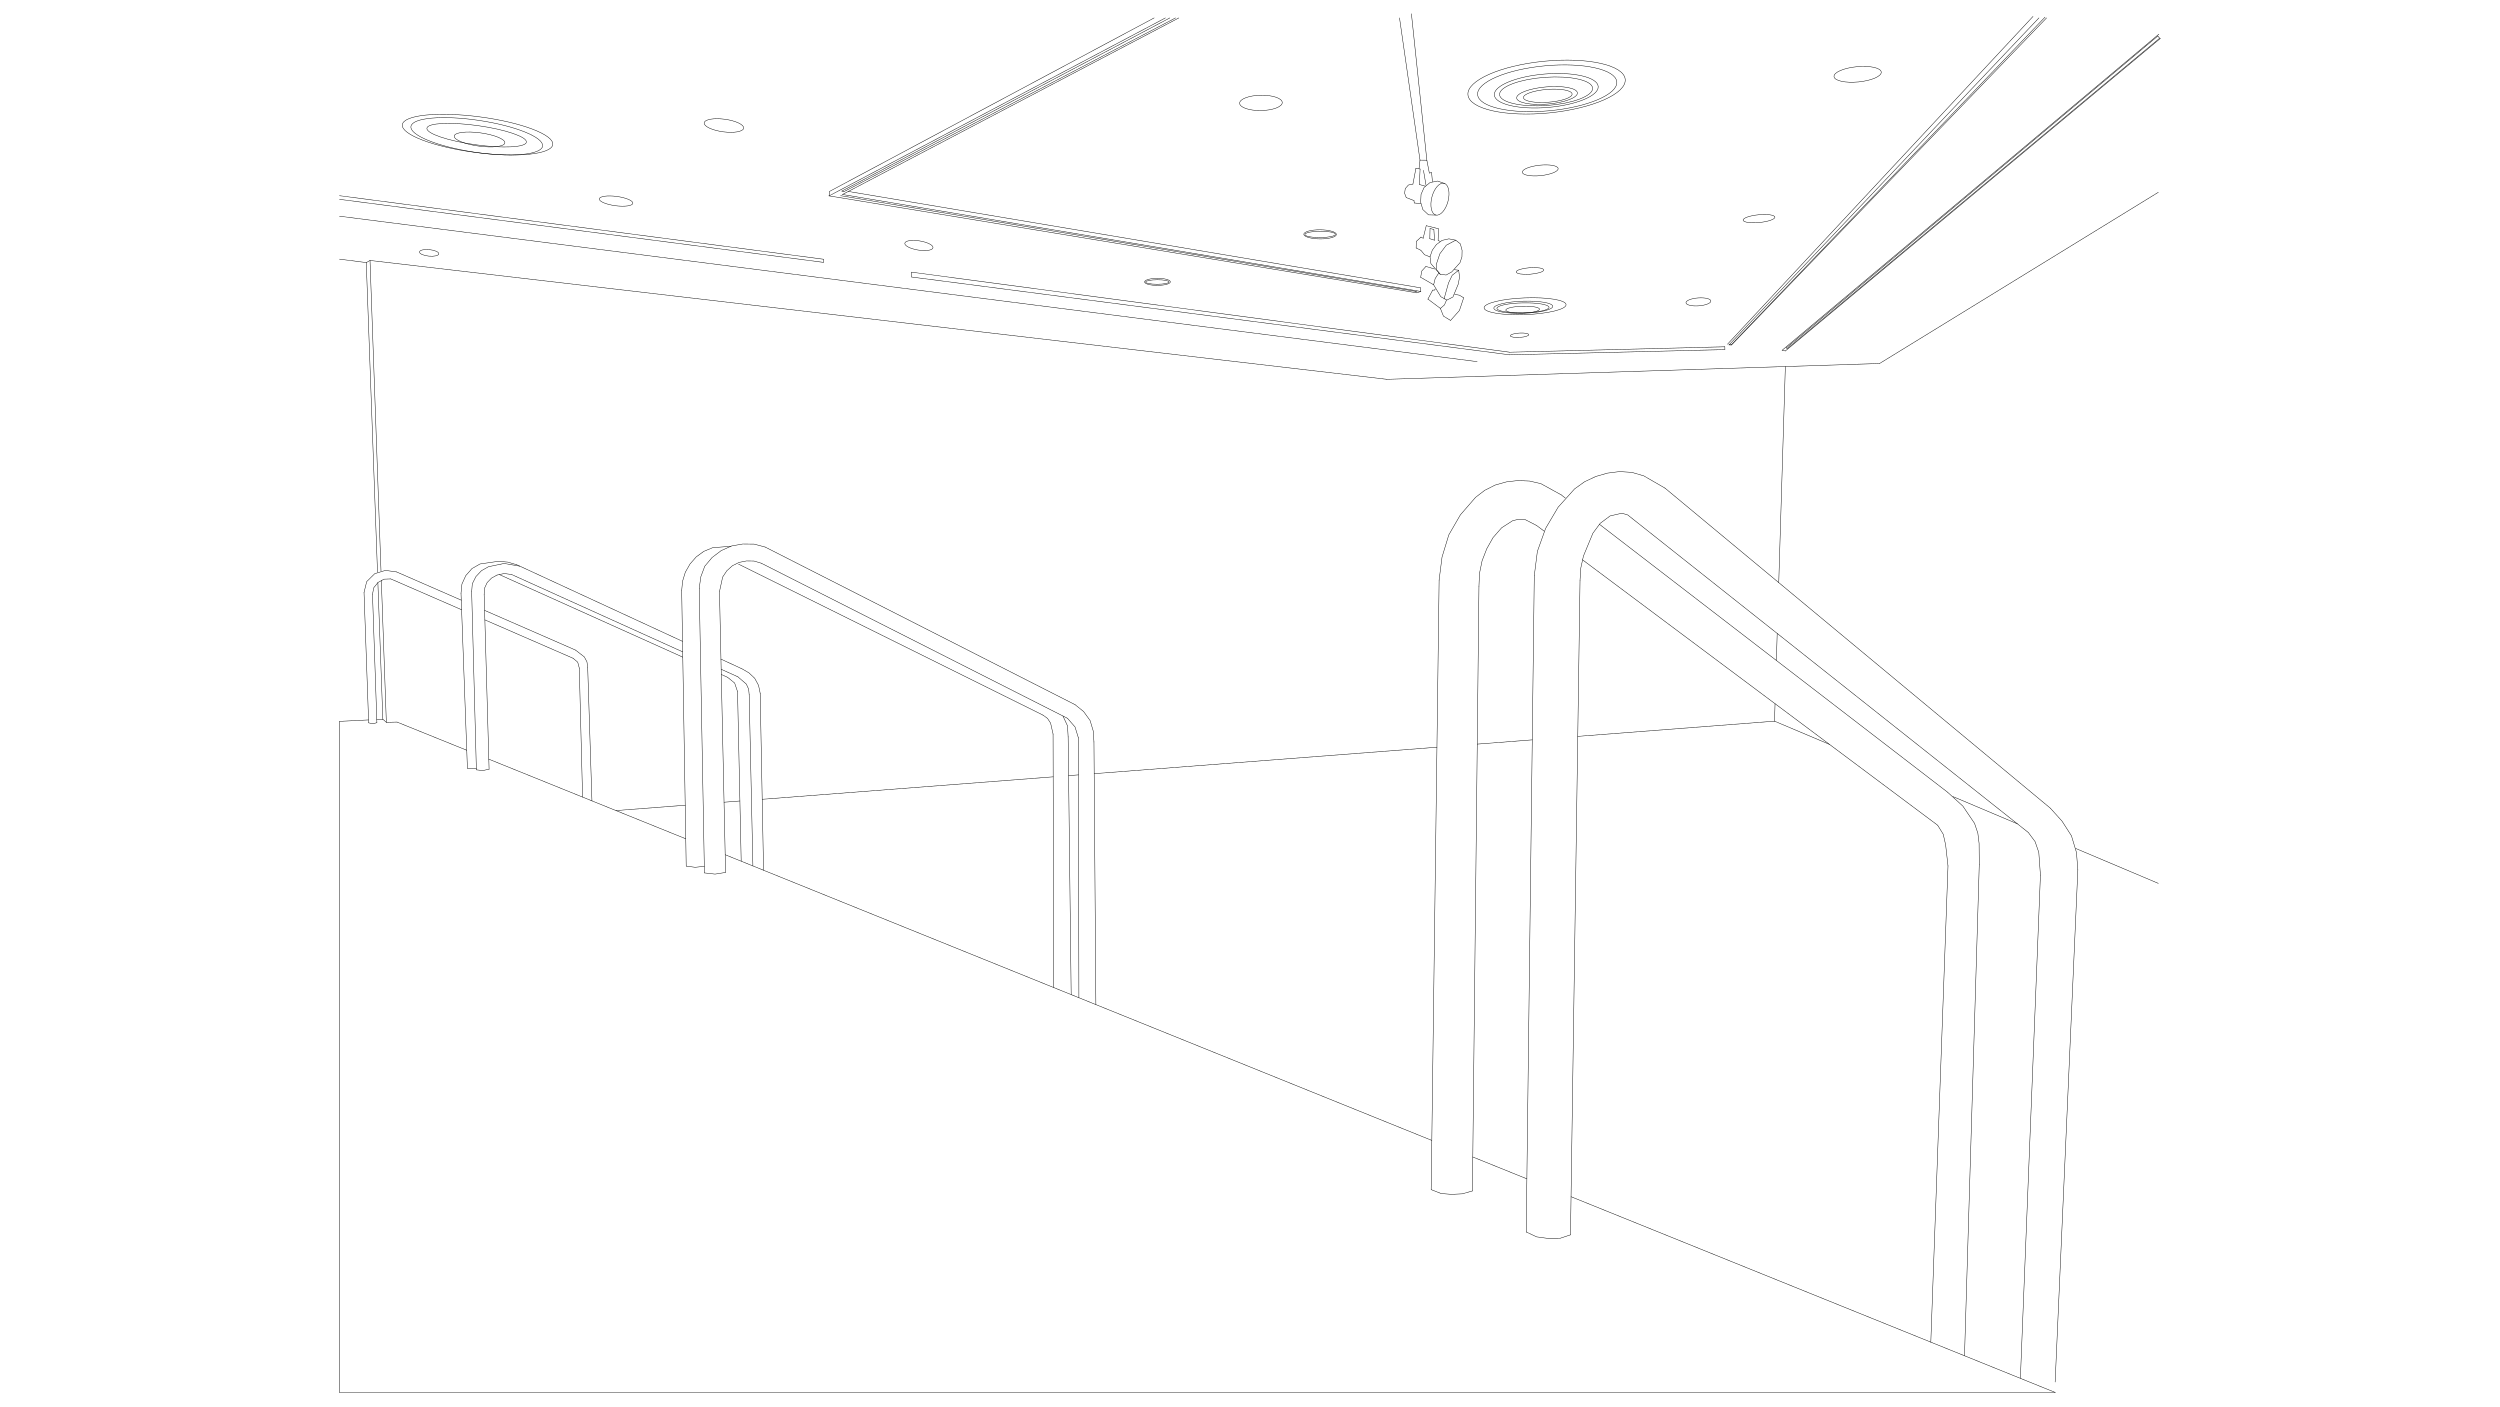
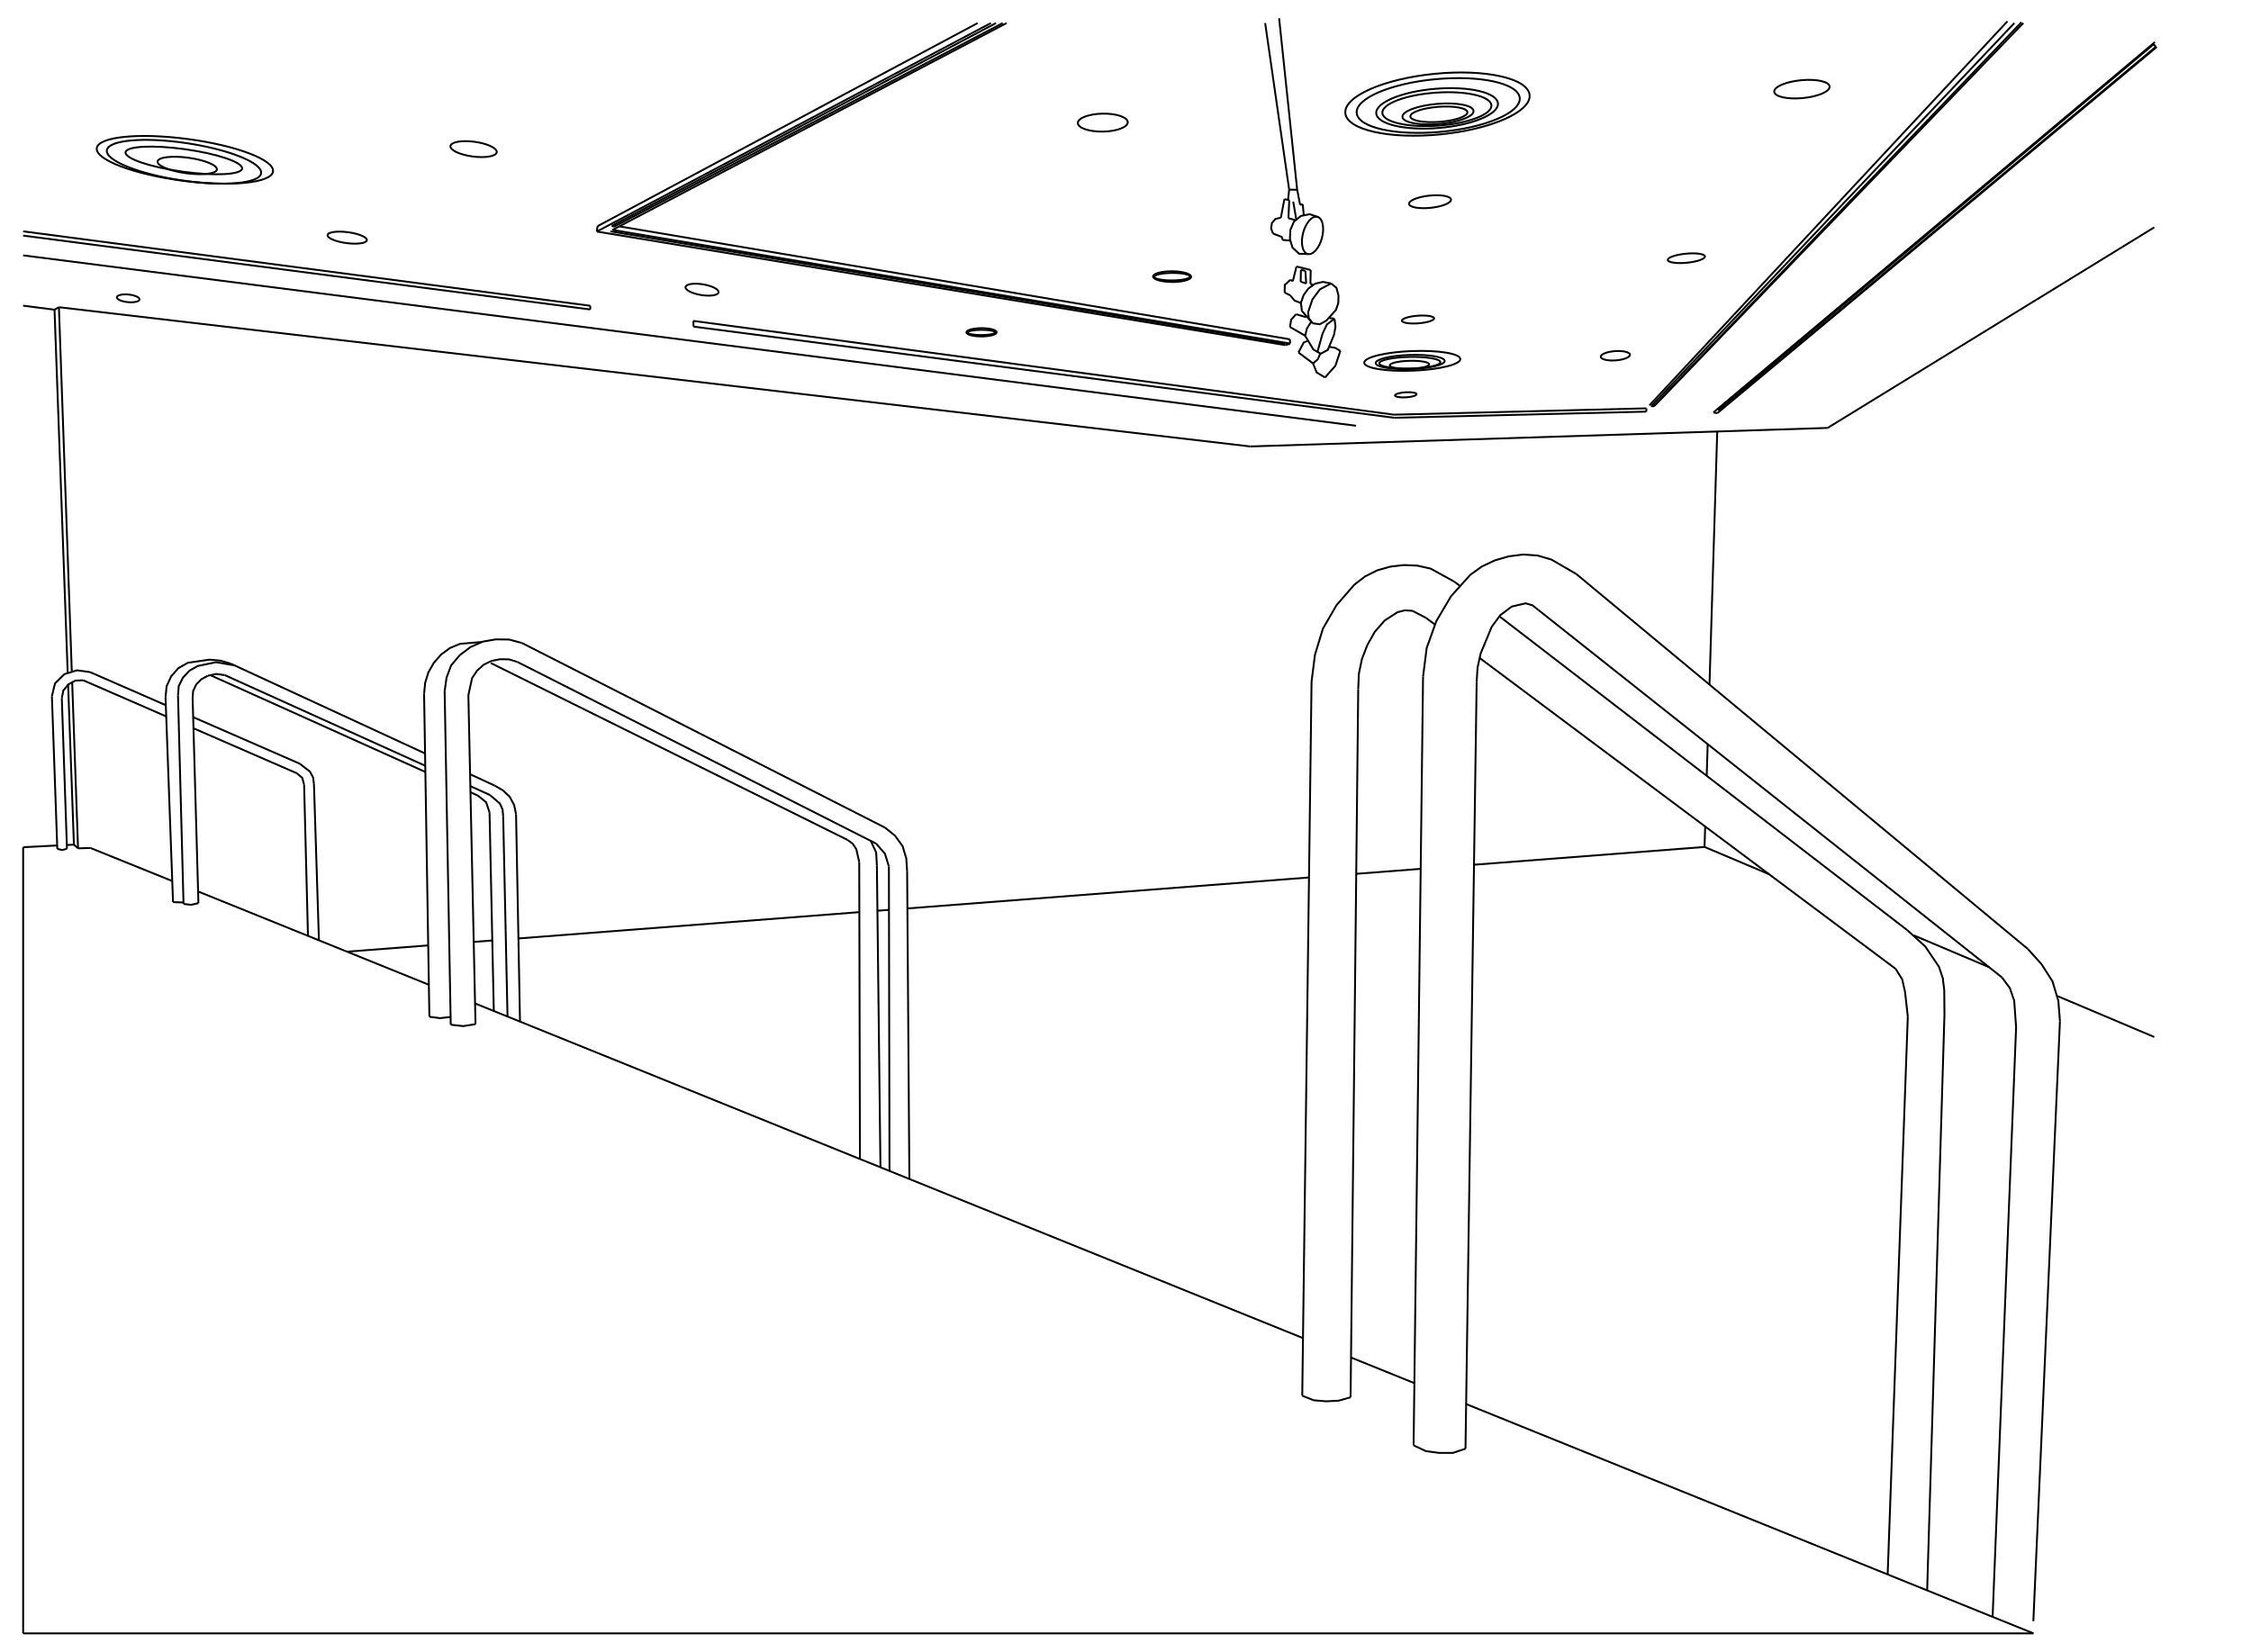
- <svg xmlns="http://www.w3.org/2000/svg" viewBox="0 0 1408 792" version="1.1" stroke-linecap="round" stroke-linejoin="round" fill-rule="evenodd" xml:space="preserve">
+ <svg xmlns="http://www.w3.org/2000/svg" width="1082" height="794">
  <defs>
    <clipPath id="clipId0">
-       <path d="M0,792 1408,792 1408,0 0,0 z" />
+       <path id="svg_1" d="m0,792l1408,0l0,-792l-1408,0l0,792z" />
    </clipPath>
  </defs>
-   <g clip-path="url(#clipId0)" fill="none" stroke="rgb(0,0,0)" stroke-width="0.1" />
-   <g clip-path="url(#clipId0)" fill="none" stroke="rgb(0,0,0)" stroke-width="0.25">
-     <polyline points="223.576,406.664 262.875,422.552 " />
-     <polyline points="275.29,427.571 386.22,472.418 " />
-     <polyline points="408.425,481.395 806.397,642.287 " />
-     <polyline points="829.479,651.619 859.93,663.93 " />
-     <polyline points="884.815,673.99 1157.51,784.235 " />
-     <polyline points="223.576,406.664 217.591,406.827 " />
-     <polyline points="217.591,406.827 214.763,326.766 " />
-     <polyline points="214.58,321.603 208.4,146.693 " />
-     <polyline points="191.203,406.274 207.567,405.462 " />
-     <polyline points="212.207,405.232 215.61,405.063 " />
-     <polyline points="206.28,147.881 212.606,322.241 " />
-     <polyline points="212.819,328.114 215.61,405.063 " />
-     <polyline points="215.61,405.063 217.591,406.827 " />
-     <polyline points="208.4,146.693 781.034,213.627 " />
-     <polyline points="781.034,213.627 1058.56,204.723 " />
-     <polyline points="1058.56,204.723 1215.57,108.296 " />
-     <polyline points="206.28,147.881 208.4,146.693 " />
-     <polyline points="206.28,147.881 191.203,145.956 " />
-     <polyline points="1005.51,206.425 1001.79,328.129 " />
-     <polyline points="1000.92,356.757 1000.45,371.972 " />
-     <polyline points="999.707,396.332 999.407,406.165 " />
-     <polyline points="999.407,406.165 1030.38,419.255 " />
-     <polyline points="1099.94,448.653 1136.16,463.966 " />
-     <polyline points="1169.03,477.855 1215.57,497.525 " />
-     <polyline points="999.407,406.165 888.593,414.715 " />
-     <polyline points="862.97,416.692 831.986,419.082 " />
-     <polyline points="809.283,420.834 616.245,435.727 " />
-     <polyline points="607.39,436.41 601.833,436.838 " />
-     <polyline points="593.148,437.509 429.27,450.152 " />
-     <polyline points="416.71,451.121 407.784,451.81 " />
-     <polyline points="385.909,453.497 346.87,456.509 " />
-     <polyline points="191.203,110.227 463.812,146.006 " />
-     <polyline points="463.812,146.006 463.782,147.777 " />
-     <polyline points="463.782,147.777 191.203,112.262 " />
-     <polyline points="467.31,107.728 650.012,10.088 " />
-     <polyline points="467.31,107.728 466.931,110.319 " />
-     <polyline points="466.931,110.319 656.364,10.088 " />
-     <polyline points="466.931,110.319 797.959,164.927 " />
-     <polyline points="797.959,164.927 800.212,164.165 " />
-     <polyline points="800.212,164.165 800.079,162.112 " />
-     <polyline points="800.079,162.112 477.753,107.825 " />
-     <polyline points="477.753,107.825 663.926,10.088 " />
-     <polyline points="658.86,10.088 474.146,107.602 " />
-     <polyline points="474.146,107.602 475.201,107.988 " />
-     <polyline points="475.201,107.988 662.063,10.088 " />
-     <polyline points="477.753,107.825 474.492,109.537 " />
-     <polyline points="474.492,109.537 800.212,164.165 " />
-     <polyline points="797.12,164.42 797.733,164.163 " />
-     <polyline points="797.733,164.163 473.444,110.226 " />
-     <polyline points="972.93,193.856 1145,9.251 " />
-     <polyline points="1148.33,10.088 973.91,194.134 " />
-     <polyline points="973.91,194.134 975.061,194.165 " />
-     <polyline points="975.061,194.165 1151.75,9.661 " />
-     <polyline points="1152.62,10.088 975.183,194.298 " />
-     <polyline points="975.183,194.298 973.642,194.254 " />
-     <polyline points="1003.68,197.269 1005.51,197.662 " />
-     <polyline points="1005.51,197.662 1216.8,21.566 " />
-     <polyline points="1215.87,19.254 1003.68,197.269 " />
-     <polyline points="1006.01,195.981 1215.28,20.27 " />
-     <polyline points="1215.28,20.27 1216.32,21.51 " />
-     <polyline points="1216.32,21.51 1006.73,196.199 " />
-     <polyline points="1006.73,196.199 1006.01,195.981 " />
-     <polyline points="191.203,121.768 831.924,203.677 " />
-     <polyline points="850.094,198.359 971.42,195.3 " />
-     <polyline points="971.42,195.3 971.46,196.886 " />
-     <polyline points="971.46,196.886 850.183,199.837 " />
-     <polyline points="850.183,199.837 513.461,156.028 " />
-     <polyline points="513.461,156.028 513.372,153.281 " />
-     <polyline points="513.372,153.281 850.094,198.359 " />
-     <ellipse rx="42.732" ry="10.096" transform="translate(268.953 75.8372) rotate(7.52944)" />
-     <ellipse rx="37.49" ry="9.035" transform="translate(268.516 76.7629) rotate(8.5032)" />
-     <ellipse rx="28.294" ry="5.424" transform="translate(268.445 76.1313) rotate(7.98337)" />
-     <ellipse rx="14.387" ry="3.759" transform="translate(270.081 78.5564) rotate(7.72783)" />
-     <ellipse rx="44.504" ry="14.624" transform="translate(871.032 49.0481) rotate(-5.64904)" />
-     <ellipse rx="39.355" ry="12.714" transform="translate(871.39 49.7187) rotate(-5.27891)" />
-     <ellipse rx="29.356" ry="9.452" transform="translate(870.854 51.1044) rotate(-4.7166)" />
-     <ellipse rx="26.274" ry="7.949" transform="translate(870.757 51.4745) rotate(-4.03467)" />
-     <ellipse rx="17.161" ry="4.854" transform="translate(871.289 53.7712) rotate(-4.86877)" />
-     <ellipse rx="13.746" ry="3.622" transform="translate(871.71 53.9673) rotate(-4.32375)" />
-     <ellipse rx="23.111" ry="4.718" transform="translate(858.927 172.487) rotate(-2.2202)" />
-     <ellipse rx="16.599" ry="3.407" transform="translate(857.915 173.035) rotate(-1.79479)" />
-     <ellipse rx="9.484" ry="1.932" transform="translate(857.568 174.393) rotate(-1.57058)" />
-     <ellipse rx="14.686" ry="2.797" transform="translate(857.742 173.382) rotate(-1.12688)" />
-     <ellipse rx="13.363" ry="4.31" transform="translate(1046.22 41.8581) rotate(-5.44581)" />
-     <ellipse rx="8.978" ry="2.187" transform="translate(990.676 123.135) rotate(-5.48099)" />
-     <ellipse rx="10.138" ry="2.948" transform="translate(867.466 95.9748) rotate(-5.94802)" />
-     <ellipse rx="7.031" ry="2.234" transform="translate(956.546 170.024) rotate(-4.14819)" />
-     <ellipse rx="7.766" ry="1.835" transform="translate(861.679 152.604) rotate(-4.258)" />
-     <ellipse rx="5.209" ry="1.224" transform="translate(855.814 188.803) rotate(-3.42576)" />
-     <ellipse rx="8.59" ry="1.801" transform="translate(743.503 132.013) rotate(-0.410666)" />
-     <ellipse rx="9.157" ry="2.573" transform="translate(743.479 131.988) rotate(0.385243)" />
-     <ellipse rx="7.264" ry="1.992" transform="translate(651.883 158.754) rotate(-0.156844)" />
-     <ellipse rx="6.619" ry="1.264" transform="translate(651.803 158.827) rotate(-0.202756)" />
-     <ellipse rx="8.039" ry="2.606" transform="translate(517.529 138.26) rotate(9.15844)" />
-     <ellipse rx="9.524" ry="2.639" transform="translate(346.973 113.248) rotate(7.48512)" />
-     <ellipse rx="11.224" ry="3.567" transform="translate(407.719 70.6956) rotate(7.63089)" />
-     <ellipse rx="5.471" ry="1.836" transform="translate(241.698 142.422) rotate(5.63634)" />
-     <ellipse rx="12.002" ry="4.317" transform="translate(710.167 57.9495) rotate(-0.975796)" />
-     <ellipse rx="9.228" ry="4.688" transform="translate(810.984 112.167) rotate(-75.3685)" />
-     <polyline points="808.822,121.133 804.538,121.002 801.34,118.023 800.115,113.871 800.329,109.514 802.061,105.539 805.388,102.817 809.66,101.97 813.7,103.375 " />
-     <polyline points="791.993,111.281 791.063,108.833 791.455,106.205 793.201,104.207 795.756,103.672 " />
-     <polyline points="791.993,111.281 796.362,112.964 " />
-     <polyline points="796.362,112.964 796.504,114.312 " />
-     <polyline points="796.504,114.312 800.217,114.686 " />
-     <polyline points="795.756,103.672 797.454,94.756 " />
-     <polyline points="797.454,94.756 799.797,95.202 " />
-     <polyline points="799.797,95.202 799.39,103.914 " />
-     <polyline points="799.39,103.914 802.64,104.82 " />
-     <polyline points="801.695,95.922 803.138,104.309 " />
-     <polyline points="799.742,90.173 799.195,95.088 " />
-     <polyline points="799.742,90.173 803.603,90.231 " />
-     <polyline points="803.603,90.231 805.004,97.46 " />
-     <polyline points="805.004,97.46 806.27,97.215 " />
-     <polyline points="806.27,97.215 806.755,102.332 " />
-     <polyline points="799.742,90.173 788.208,10.088 " />
-     <polyline points="803.603,90.231 794.913,7.765 " />
-     <polyline points="811.085,154.423 805.894,148.504 805.393,144.642 806.676,140.897 808.997,137.704 812.172,135.385 816.007,134.516 819.869,135.262 " />
-     <polyline points="805.387,144.682 802.302,143.474 800.235,140.963 " />
-     <polyline points="800.235,140.963 797.575,139.663 " />
-     <polyline points="800.297,133.522 801.514,134.185 " />
-     <polyline points="801.514,134.185 803.268,127.118 " />
-     <polyline points="803.268,127.118 810.112,128.817 " />
-     <polyline points="810.112,128.817 809.959,135.407 " />
-     <polyline points="809.959,135.407 811.085,135.979 " />
-     <polyline points="805.272,134.452 805.396,128.69 " />
-     <polyline points="805.396,128.69 807.554,129.245 " />
-     <polyline points="807.554,129.245 807.924,135.284 " />
-     <polyline points="807.924,135.284 805.272,134.452 " />
-     <polyline points="797.575,139.663 797.653,135.967 800.297,133.522 " />
-     <polyline points="811.085,154.423 809.203,152.118 808.841,149.16 810.931,142.922 814.544,138.099 819.869,135.262 " />
-     <polyline points="819.869,135.262 822.472,137.357 823.455,141.034 823.366,144.663 822.25,147.982 817.591,153.159 814.454,154.893 811.085,154.423 " />
-     <polyline points="800.118,156.18 807.419,160.389 " />
-     <polyline points="803.069,150.059 807.945,151.512 " />
-     <polyline points="800.118,156.18 800.717,152.657 803.069,150.059 " />
-     <polyline points="807.419,160.389 811.427,167.081 814.896,169.017 818.291,167.261 821.302,159.977 822.011,156.078 821.535,152.186 " />
-     <polyline points="813.278,168.4 815.806,159.35 817.894,154.999 821.535,152.186 " />
-     <polyline points="807.419,160.389 808.285,156.913 810.292,153.775 " />
-     <polyline points="821.535,152.186 819.052,151.89 " />
-     <polyline points="804.206,168.45 806.893,163.396 " />
-     <polyline points="806.893,163.396 807.796,163.396 " />
-     <polyline points="807.796,163.396 808.389,162.778 " />
-     <polyline points="804.206,168.45 811.225,173.704 " />
-     <polyline points="811.225,173.704 812.951,178.034 816.953,180.479 " />
-     <polyline points="819.258,165.765 821.955,166.261 824.342,167.724 " />
-     <polyline points="816.953,180.479 821.955,174.852 824.342,167.724 " />
-     <polyline points="811.225,173.704 813.513,171.732 814.694,168.981 " />
-     <polyline points="859.562,693.847 864.106,324.279 " />
-     <polyline points="889.874,326.831 884.502,695.464 " />
-     <polyline points="859.562,693.847 865.428,696.601 871.805,697.474 878.451,697.472 884.502,695.464 " />
-     <polyline points="919.486,292.208 1142.35,468.867 " />
-     <polyline points="1154.78,455.192 937.741,274.932 " />
-     <polyline points="864.106,324.279 865.847,310.543 870.497,297.572 877.553,285.634 886.803,275.349 892.436,271.311 898.687,268.369 905.344,266.457 912.204,265.581 919.137,266.056 925.781,268.006 937.741,274.932 " />
-     <polyline points="889.874,326.831 890.306,319.92 891.797,313.153 897.128,300.29 901.24,294.726 906.778,290.582 913.474,289.037 916.808,290.056 919.486,292.208 " />
-     <polyline points="1154.78,455.192 1161.35,462.484 1166.65,470.74 1169.47,480.145 1170.24,489.925 " />
-     <polyline points="1142.35,468.867 1146.16,473.992 1148.25,480.081 1149.17,492.85 " />
-     <polyline points="1170.24,489.925 1157.46,778.361 " />
-     <polyline points="1137.88,776.299 1149.17,492.85 " />
-     <polyline points="806.036,669.995 810.51,326.669 " />
-     <polyline points="832.944,330.255 829.273,670.74 " />
-     <polyline points="865.425,295.971 869.726,299.186 " />
-     <polyline points="891.223,315.253 1091.3,464.788 " />
-     <polyline points="1096.85,446.157 900.753,295.252 " />
-     <polyline points="881.588,280.503 879.207,278.672 " />
-     <polyline points="832.944,330.255 833.243,322.982 834.708,315.849 837.342,309.062 840.915,302.723 845.715,297.256 851.828,293.313 855.349,292.411 858.986,292.65 865.425,295.971 " />
-     <polyline points="1091.3,464.788 1094.42,469.829 1095.78,475.82 1097.11,487.693 " />
-     <polyline points="1096.85,446.157 1105.48,453.995 1112.06,463.716 1113.92,469.222 1114.63,475.024 1114.73,486.732 " />
-     <polyline points="1097.11,487.693 1087.43,755.906 " />
-     <polyline points="1106.41,763.576 1114.73,486.732 " />
-     <polyline points="810.51,326.669 812.153,313.751 815.964,301.247 822.49,289.955 831.048,280.099 836.242,276.111 842.08,273.187 848.383,271.403 854.879,270.643 861.418,270.926 867.801,272.381 879.207,278.672 " />
-     <polyline points="806.036,669.995 811.594,672.181 817.601,672.675 823.579,672.357 829.273,670.74 " />
-     <polyline points="396.734,491.627 393.805,331.265 " />
-     <polyline points="405.214,333.165 408.641,491.366 " />
-     <polyline points="408.641,491.366 402.708,492.295 396.734,491.627 " />
-     <polyline points="386.472,487.789 383.925,332.562 " />
-     <polyline points="415.953,317.731 587.406,402.757 " />
-     <polyline points="428.682,317.176 601.221,404.563 " />
-     <polyline points="593.09,413.42 593.43,556.189 " />
-     <polyline points="603.287,560.174 601.576,415.031 " />
-     <polyline points="607.349,415.565 607.634,561.931 " />
-     <polyline points="617.193,565.796 616.114,417.866 " />
-     <polyline points="430.905,308.093 605.478,396.877 " />
-     <polyline points="263.246,432.696 259.641,334.133 " />
-     <polyline points="272.672,334.763 275.455,433.189 " />
-     <polyline points="268.296,433.577 265.639,333.27 " />
-     <polyline points="281.232,323.607 384.541,370.111 " />
-     <polyline points="406.226,379.872 409.785,381.474 " />
-     <polyline points="417.871,376.683 406.038,371.215 " />
-     <polyline points="384.395,361.213 291.03,318.066 " />
-     <polyline points="415.387,389.546 417.438,485.039 " />
-     <polyline points="424.027,487.702 421.938,391.255 " />
-     <polyline points="428.135,390.437 430.031,490.13 " />
-     <polyline points="207.625,407.101 205.021,333.675 " />
-     <polyline points="220.062,326.042 259.981,343.418 " />
-     <polyline points="273.077,349.119 322.782,370.755 " />
-     <polyline points="324.126,366.128 272.926,343.765 " />
-     <polyline points="259.784,338.025 223.338,322.106 " />
-     <polyline points="326.256,376.261 328.107,448.924 " />
-     <polyline points="333.379,451.055 330.987,375.881 " />
-     <polyline points="212.268,407.02 209.791,334.714 " />
-     <polyline points="209.791,334.714 210.498,331.012 212.919,328.024 216.257,326.195 220.062,326.042 " />
-     <polyline points="205.021,333.675 206.519,327.56 211.043,323.094 217.093,321.246 223.338,322.106 " />
-     <polyline points="259.641,334.133 260.164,328.919 262.351,324.152 265.828,320.203 270.382,317.621 280.765,316.117 285.997,316.582 291.03,318.066 " />
-     <polyline points="272.672,334.763 272.894,331.273 274.382,328.087 276.829,325.577 279.913,323.88 " />
-     <polyline points="265.639,333.27 266.005,328.78 268.048,324.721 271.155,321.413 275.074,319.187 283.876,317.346 292.759,318.865 " />
-     <polyline points="288.139,323.572 384.492,367.137 " />
-     <polyline points="406.162,376.934 415.579,381.192 " />
-     <polyline points="288.139,323.572 283.997,323.005 279.913,323.88 " />
-     <polyline points="409.785,381.474 413.754,384.691 415.387,389.546 " />
-     <polyline points="415.579,381.192 420.335,385.277 421.635,388.12 421.938,391.255 " />
-     <polyline points="417.871,376.683 421.792,378.942 425.072,382.039 427.219,386.021 428.135,390.437 " />
-     <polyline points="405.214,333.165 407,324.986 409.366,321.437 412.516,318.59 416.28,316.742 420.431,315.916 424.66,315.976 428.682,317.176 " />
-     <polyline points="430.905,308.093 424.765,306.451 418.329,306.378 412.029,307.483 406.177,310.102 401.06,313.977 396.927,318.889 394.722,324.791 393.805,331.265 " />
-     <polyline points="383.925,332.562 384.432,327.314 385.975,322.275 388.611,317.649 392.108,313.647 396.361,310.529 401.245,308.5 411.715,307.634 " />
-     <polyline points="386.472,487.789 391.549,488.466 396.666,487.891 " />
-     <polyline points="268.296,433.577 271.929,433.99 275.455,433.189 " />
-     <polyline points="263.246,432.696 268.277,432.861 " />
-     <polyline points="207.625,407.101 209.964,407.641 212.268,407.02 " />
-     <polyline points="322.782,370.755 325.388,372.981 326.256,376.261 " />
-     <polyline points="324.126,366.128 329.079,369.96 330.573,372.76 330.987,375.881 " />
-     <polyline points="587.406,402.757 589.955,404.605 591.696,407.268 593.09,413.42 " />
-     <polyline points="598.659,403.265 601.232,408.823 601.576,415.031 " />
-     <polyline points="601.221,404.563 605.45,409.415 607.349,415.565 " />
-     <polyline points="605.478,396.877 610.285,400.738 613.942,405.798 615.702,411.679 616.114,417.866 " />
-     <polyline points="191.203,406.274 191.203,784.235 " />
-     <polyline points="1157.51,784.235 191.203,784.235 " />
+   <g>
+     <rect fill="none" id="canvas_background" height="796" width="1084" y="-1" x="-1" />
+   </g>
+   <g>
+     <g id="svg_2" stroke-width="0.1" stroke="rgb(0,0,0)" fill="none" clip-path="url(#clipId0)" />
+     <g id="svg_3" stroke-width="0.25" stroke="rgb(0,0,0)" fill="none" clip-path="url(#clipId0)">
+       <polyline stroke-width="0.9" id="svg_4" points="43.498,407.664 82.797,423.552 " />
+       <polyline stroke-width="0.9" id="svg_5" points="95.212,428.571 206.142,473.418 " />
+       <polyline stroke-width="0.9" id="svg_6" points="228.347,482.395 626.319,643.287 " />
+       <polyline stroke-width="0.9" id="svg_7" points="649.401,652.619 679.852,664.93 " />
+       <polyline stroke-width="0.9" id="svg_8" points="704.737,674.99 977.432,785.235 " />
+       <polyline stroke-width="0.9" id="svg_9" points="43.498,407.664 37.513,407.827 " />
+       <polyline stroke-width="0.9" id="svg_10" points="37.513,407.827 34.685,327.766 " />
+       <polyline stroke-width="0.9" id="svg_11" points="34.502,322.603 28.322,147.693 " />
+       <polyline stroke-width="0.9" id="svg_12" points="11.125,407.274 27.489,406.462 " />
+       <polyline stroke-width="0.9" id="svg_13" points="32.129,406.232 35.532,406.063 " />
+       <polyline stroke-width="0.9" id="svg_14" points="26.202,148.881 32.528,323.241 " />
+       <polyline stroke-width="0.9" id="svg_15" points="32.741,329.114 35.532,406.063 " />
+       <polyline stroke-width="0.9" id="svg_16" points="35.532,406.063 37.513,407.827 " />
+       <polyline stroke-width="0.9" id="svg_17" points="28.322,147.693 600.956,214.627 " />
+       <polyline stroke-width="0.9" id="svg_18" points="600.956,214.627 878.482,205.723 " />
+       <polyline stroke-width="0.9" id="svg_19" points="878.482,205.723 1035.492,109.296 " />
+       <polyline stroke-width="0.9" id="svg_20" points="26.202,148.881 28.322,147.693 " />
+       <polyline stroke-width="0.9" id="svg_21" points="26.202,148.881 11.125,146.956 " />
+       <polyline stroke-width="0.9" id="svg_22" points="825.432,207.425 821.712,329.129 " />
+       <polyline stroke-width="0.9" id="svg_23" points="820.842,357.757 820.372,372.972 " />
+       <polyline stroke-width="0.9" id="svg_24" points="819.629,397.332 819.329,407.165 " />
+       <polyline stroke-width="0.9" id="svg_25" points="819.329,407.165 850.302,420.255 " />
+       <polyline stroke-width="0.9" id="svg_26" points="919.862,449.653 956.083,464.966 " />
+       <polyline stroke-width="0.9" id="svg_27" points="988.952,478.855 1035.492,498.525 " />
+       <polyline stroke-width="0.9" id="svg_28" points="819.329,407.165 708.515,415.715 " />
+       <polyline stroke-width="0.9" id="svg_29" points="682.892,417.692 651.908,420.082 " />
+       <polyline stroke-width="0.9" id="svg_30" points="629.205,421.834 436.167,436.727 " />
+       <polyline stroke-width="0.9" id="svg_31" points="427.312,437.41 421.755,437.838 " />
+       <polyline stroke-width="0.9" id="svg_32" points="413.07,438.509 249.192,451.152 " />
+       <polyline stroke-width="0.9" id="svg_33" points="236.632,452.121 227.706,452.81 " />
+       <polyline stroke-width="0.9" id="svg_34" points="205.831,454.497 166.792,457.509 " />
+       <polyline stroke-width="0.9" id="svg_35" points="11.125,111.227 283.734,147.006 " />
+       <polyline stroke-width="0.9" id="svg_36" points="283.734,147.006 283.704,148.777 " />
+       <polyline stroke-width="0.9" id="svg_37" points="283.704,148.777 11.125,113.262 " />
+       <polyline stroke-width="0.9" id="svg_38" points="287.232,108.728 469.934,11.088 " />
+       <polyline stroke-width="0.9" id="svg_39" points="287.232,108.728 286.853,111.319 " />
+       <polyline stroke-width="0.9" id="svg_40" points="286.853,111.319 476.286,11.088 " />
+       <polyline stroke-width="0.9" id="svg_41" points="286.853,111.319 617.881,165.927 " />
+       <polyline stroke-width="0.9" id="svg_42" points="617.881,165.927 620.134,165.165 " />
+       <polyline stroke-width="0.9" id="svg_43" points="620.134,165.165 620.001,163.112 " />
+       <polyline stroke-width="0.9" id="svg_44" points="620.001,163.112 297.675,108.825 " />
+       <polyline stroke-width="0.9" id="svg_45" points="297.675,108.825 483.848,11.088 " />
+       <polyline stroke-width="0.9" id="svg_46" points="478.782,11.088 294.068,108.602 " />
+       <polyline stroke-width="0.9" id="svg_47" points="294.068,108.602 295.123,108.988 " />
+       <polyline stroke-width="0.9" id="svg_48" points="295.123,108.988 481.985,11.088 " />
+       <polyline stroke-width="0.9" id="svg_49" points="297.675,108.825 294.414,110.537 " />
+       <polyline stroke-width="0.9" id="svg_50" points="294.414,110.537 620.134,165.165 " />
+       <polyline stroke-width="0.9" id="svg_51" points="617.042,165.42 617.655,165.163 " />
+       <polyline stroke-width="0.9" id="svg_52" points="617.655,165.163 293.366,111.226 " />
+       <polyline stroke-width="0.9" id="svg_53" points="792.852,194.856 964.922,10.251 " />
+       <polyline stroke-width="0.9" id="svg_54" points="968.252,11.088 793.832,195.134 " />
+       <polyline stroke-width="0.9" id="svg_55" points="793.832,195.134 794.983,195.165 " />
+       <polyline stroke-width="0.9" id="svg_56" points="794.983,195.165 971.672,10.661 " />
+       <polyline stroke-width="0.9" id="svg_57" points="972.542,11.088 795.105,195.298 " />
+       <polyline stroke-width="0.9" id="svg_58" points="795.105,195.298 793.564,195.254 " />
+       <polyline stroke-width="0.9" id="svg_59" points="823.602,198.269 825.432,198.662 " />
+       <polyline stroke-width="0.9" id="svg_60" points="825.432,198.662 1036.722,22.566 " />
+       <polyline stroke-width="0.9" id="svg_61" points="1035.792,20.254 823.602,198.269 " />
+       <polyline stroke-width="0.9" id="svg_62" points="825.932,196.981 1035.202,21.27 " />
+       <polyline stroke-width="0.9" id="svg_63" points="1035.202,21.27 1036.242,22.51 " />
+       <polyline stroke-width="0.9" id="svg_64" points="1036.242,22.51 826.652,197.199 " />
+       <polyline stroke-width="0.9" id="svg_65" points="826.652,197.199 825.932,196.981 " />
+       <polyline stroke-width="0.9" id="svg_66" points="11.125,122.768 651.846,204.677 " />
+       <polyline stroke-width="0.9" id="svg_67" points="670.016,199.359 791.342,196.3 " />
+       <polyline stroke-width="0.9" id="svg_68" points="791.342,196.3 791.382,197.886 " />
+       <polyline stroke-width="0.9" id="svg_69" points="791.382,197.886 670.105,200.837 " />
+       <polyline stroke-width="0.9" id="svg_70" points="670.105,200.837 333.383,157.028 " />
+       <polyline stroke-width="0.9" id="svg_71" points="333.383,157.028 333.294,154.281 " />
+       <polyline stroke-width="0.9" id="svg_72" points="333.294,154.281 670.016,199.359 " />
+       <ellipse stroke-width="0.9" id="svg_73" cx="88.875" cy="76.837" transform="rotate(7.52944 88.87509,76.8372) " ry="10.096" rx="42.732" />
+       <ellipse stroke-width="0.9" id="svg_74" cx="88.438" cy="77.763" transform="rotate(8.5032 88.43808,77.76289) " ry="9.035" rx="37.49" />
+       <ellipse stroke-width="0.9" id="svg_75" cx="88.367" cy="77.131" transform="rotate(7.98337 88.3671,77.1313) " ry="5.424" rx="28.294" />
+       <ellipse stroke-width="0.9" id="svg_76" cx="90.003" cy="79.556" transform="rotate(7.72783 90.00308,79.5564) " ry="3.759" rx="14.387" />
+       <ellipse stroke-width="0.9" id="svg_77" cx="690.954" cy="50.048" transform="rotate(-5.64904 690.954,50.0481) " ry="14.624" rx="44.504" />
+       <ellipse stroke-width="0.9" id="svg_78" cx="691.312" cy="50.719" transform="rotate(-5.27891 691.3121,50.7187) " ry="12.714" rx="39.355" />
+       <ellipse stroke-width="0.9" id="svg_79" cx="690.776" cy="52.104" transform="rotate(-4.7166 690.7761,52.1044) " ry="9.452" rx="29.356" />
+       <ellipse stroke-width="0.9" id="svg_80" cx="690.679" cy="52.474" transform="rotate(-4.03467 690.6791,52.4745) " ry="7.949" rx="26.274" />
+       <ellipse stroke-width="0.9" id="svg_81" cx="691.211" cy="54.771" transform="rotate(-4.86877 691.2111,54.7712) " ry="4.854" rx="17.161" />
+       <ellipse stroke-width="0.9" id="svg_82" cx="691.632" cy="54.967" transform="rotate(-4.32375 691.6321,54.9673) " ry="3.622" rx="13.746" />
+       <ellipse stroke-width="0.9" id="svg_83" cx="678.849" cy="173.487" transform="rotate(-2.2202 678.8491,173.487) " ry="4.718" rx="23.111" />
+       <ellipse stroke-width="0.9" id="svg_84" cx="677.837" cy="174.035" transform="rotate(-1.79479 677.837,174.035) " ry="3.407" rx="16.599" />
+       <ellipse stroke-width="0.9" id="svg_85" cx="677.49" cy="175.393" transform="rotate(-1.57058 677.4901,175.393) " ry="1.932" rx="9.484" />
+       <ellipse stroke-width="0.9" id="svg_86" cx="677.664" cy="174.382" transform="rotate(-1.12688 677.6641,174.382) " ry="2.797" rx="14.686" />
+       <ellipse stroke-width="0.9" id="svg_87" cx="866.142" cy="42.858" transform="rotate(-5.44581 866.142,42.8581) " ry="4.31" rx="13.363" />
+       <ellipse stroke-width="0.9" id="svg_88" cx="810.598" cy="124.135" transform="rotate(-5.48099 810.5981,124.135) " ry="2.187" rx="8.978" />
+       <ellipse stroke-width="0.9" id="svg_89" cx="687.388" cy="96.975" transform="rotate(-5.94802 687.3881,96.9748) " ry="2.948" rx="10.138" />
+       <ellipse stroke-width="0.9" id="svg_90" cx="776.468" cy="171.024" transform="rotate(-4.14819 776.4681,171.024) " ry="2.234" rx="7.031" />
+       <ellipse stroke-width="0.9" id="svg_91" cx="681.601" cy="153.604" transform="rotate(-4.258 681.6011,153.604) " ry="1.835" rx="7.766" />
+       <ellipse stroke-width="0.9" id="svg_92" cx="675.736" cy="189.803" transform="rotate(-3.42576 675.7361,189.803) " ry="1.224" rx="5.209" />
+       <ellipse stroke-width="0.9" id="svg_93" cx="563.425" cy="133.013" transform="rotate(-0.410666 563.425,133.013) " ry="1.801" rx="8.59" />
+       <ellipse stroke-width="0.9" id="svg_94" cx="563.401" cy="132.988" transform="rotate(0.385243 563.4011,132.988) " ry="2.573" rx="9.157" />
+       <ellipse stroke-width="0.9" id="svg_95" cx="471.805" cy="159.754" transform="rotate(-0.156844 471.8051,159.754) " ry="1.992" rx="7.264" />
+       <ellipse stroke-width="0.9" id="svg_96" cx="471.725" cy="159.827" transform="rotate(-0.202756 471.7251,159.827) " ry="1.264" rx="6.619" />
+       <ellipse stroke-width="0.9" id="svg_97" cx="337.451" cy="139.26" transform="rotate(9.15844 337.4511,139.26) " ry="2.606" rx="8.039" />
+       <ellipse stroke-width="0.9" id="svg_98" cx="166.895" cy="114.248" transform="rotate(7.48512 166.8951,114.248) " ry="2.639" rx="9.524" />
+       <ellipse stroke-width="0.9" id="svg_99" cx="227.641" cy="71.696" transform="rotate(7.63089 227.6411,71.6956) " ry="3.567" rx="11.224" />
+       <ellipse stroke-width="0.9" id="svg_100" cx="61.62" cy="143.422" transform="rotate(5.63634 61.62008,143.422) " ry="1.836" rx="5.471" />
+       <ellipse stroke-width="0.9" id="svg_101" cx="530.089" cy="58.95" transform="rotate(-0.975796 530.0891,58.9495) " ry="4.317" rx="12.002" />
+       <ellipse stroke-width="0.9" id="svg_102" cx="630.906" cy="113.167" transform="rotate(-75.3685 630.9061,113.167) " ry="4.688" rx="9.228" />
+       <polyline stroke-width="0.9" id="svg_103" points="628.744,122.133 624.46,122.002 621.262,119.023 620.037,114.871 620.251,110.514 621.983,106.539 625.31,103.817 629.582,102.97 633.622,104.375 " />
+       <polyline stroke-width="0.9" id="svg_104" points="611.915,112.281 610.985,109.833 611.377,107.205 613.123,105.207 615.678,104.672 " />
+       <polyline stroke-width="0.9" id="svg_105" points="611.915,112.281 616.284,113.964 " />
+       <polyline stroke-width="0.9" id="svg_106" points="616.284,113.964 616.426,115.312 " />
+       <polyline stroke-width="0.9" id="svg_107" points="616.426,115.312 620.139,115.686 " />
+       <polyline stroke-width="0.9" id="svg_108" points="615.678,104.672 617.376,95.756 " />
+       <polyline stroke-width="0.9" id="svg_109" points="617.376,95.756 619.719,96.202 " />
+       <polyline stroke-width="0.9" id="svg_110" points="619.719,96.202 619.312,104.914 " />
+       <polyline stroke-width="0.9" id="svg_111" points="619.312,104.914 622.562,105.82 " />
+       <polyline stroke-width="0.9" id="svg_112" points="621.617,96.922 623.06,105.309 " />
+       <polyline stroke-width="0.9" id="svg_113" points="619.664,91.173 619.117,96.088 " />
+       <polyline stroke-width="0.9" id="svg_114" points="619.664,91.173 623.525,91.23 " />
+       <polyline stroke-width="0.9" id="svg_115" points="623.525,91.23 624.926,98.46 " />
+       <polyline stroke-width="0.9" id="svg_116" points="624.926,98.46 626.192,98.215 " />
+       <polyline stroke-width="0.9" id="svg_117" points="626.192,98.215 626.677,103.332 " />
+       <polyline stroke-width="0.9" id="svg_118" points="619.664,91.173 608.13,11.088 " />
+       <polyline stroke-width="0.9" id="svg_119" points="623.525,91.23 614.835,8.765 " />
+       <polyline stroke-width="0.9" id="svg_120" points="631.007,155.423 625.816,149.504 625.315,145.642 626.598,141.897 628.919,138.704 632.094,136.385 635.929,135.516 639.791,136.262 " />
+       <polyline stroke-width="0.9" id="svg_121" points="625.309,145.682 622.224,144.474 620.157,141.963 " />
+       <polyline stroke-width="0.9" id="svg_122" points="620.157,141.963 617.497,140.663 " />
+       <polyline stroke-width="0.9" id="svg_123" points="620.219,134.522 621.436,135.185 " />
+       <polyline stroke-width="0.9" id="svg_124" points="621.436,135.185 623.19,128.118 " />
+       <polyline stroke-width="0.9" id="svg_125" points="623.19,128.118 630.034,129.817 " />
+       <polyline stroke-width="0.9" id="svg_126" points="630.034,129.817 629.881,136.407 " />
+       <polyline stroke-width="0.9" id="svg_127" points="629.881,136.407 631.007,136.979 " />
+       <polyline stroke-width="0.9" id="svg_128" points="625.194,135.452 625.318,129.69 " />
+       <polyline stroke-width="0.9" id="svg_129" points="625.318,129.69 627.476,130.245 " />
+       <polyline stroke-width="0.9" id="svg_130" points="627.476,130.245 627.846,136.284 " />
+       <polyline stroke-width="0.9" id="svg_131" points="627.846,136.284 625.194,135.452 " />
+       <polyline stroke-width="0.9" id="svg_132" points="617.497,140.663 617.575,136.967 620.219,134.522 " />
+       <polyline stroke-width="0.9" id="svg_133" points="631.007,155.423 629.125,153.118 628.763,150.16 630.853,143.922 634.466,139.099 639.791,136.262 " />
+       <polyline stroke-width="0.9" id="svg_134" points="639.791,136.262 642.394,138.357 643.377,142.034 643.288,145.663 642.172,148.982 637.513,154.159 634.376,155.893 631.007,155.423 " />
+       <polyline stroke-width="0.9" id="svg_135" points="620.04,157.18 627.341,161.389 " />
+       <polyline stroke-width="0.9" id="svg_136" points="622.991,151.059 627.867,152.512 " />
+       <polyline stroke-width="0.9" id="svg_137" points="620.04,157.18 620.639,153.657 622.991,151.059 " />
+       <polyline stroke-width="0.9" id="svg_138" points="627.341,161.389 631.349,168.081 634.818,170.017 638.213,168.261 641.224,160.977 641.933,157.078 641.457,153.186 " />
+       <polyline stroke-width="0.9" id="svg_139" points="633.2,169.4 635.728,160.35 637.816,155.999 641.457,153.186 " />
+       <polyline stroke-width="0.9" id="svg_140" points="627.341,161.389 628.207,157.913 630.214,154.775 " />
+       <polyline stroke-width="0.9" id="svg_141" points="641.457,153.186 638.974,152.89 " />
+       <polyline stroke-width="0.9" id="svg_142" points="624.128,169.45 626.815,164.396 " />
+       <polyline stroke-width="0.9" id="svg_143" points="626.815,164.396 627.718,164.396 " />
+       <polyline stroke-width="0.9" id="svg_144" points="627.718,164.396 628.311,163.778 " />
+       <polyline stroke-width="0.9" id="svg_145" points="624.128,169.45 631.147,174.704 " />
+       <polyline stroke-width="0.9" id="svg_146" points="631.147,174.704 632.873,179.034 636.875,181.479 " />
+       <polyline stroke-width="0.9" id="svg_147" points="639.18,166.765 641.877,167.261 644.264,168.724 " />
+       <polyline stroke-width="0.9" id="svg_148" points="636.875,181.479 641.877,175.852 644.264,168.724 " />
+       <polyline stroke-width="0.9" id="svg_149" points="631.147,174.704 633.435,172.732 634.616,169.981 " />
+       <polyline stroke-width="0.9" id="svg_150" points="679.484,694.847 684.028,325.279 " />
+       <polyline stroke-width="0.9" id="svg_151" points="709.796,327.831 704.424,696.464 " />
+       <polyline stroke-width="0.9" id="svg_152" points="679.484,694.847 685.35,697.601 691.727,698.474 698.373,698.472 704.424,696.464 " />
+       <polyline stroke-width="0.9" id="svg_153" points="739.408,293.208 962.273,469.867 " />
+       <polyline stroke-width="0.9" id="svg_154" points="974.702,456.192 757.663,275.932 " />
+       <polyline stroke-width="0.9" id="svg_155" points="684.028,325.279 685.769,311.543 690.419,298.572 697.475,286.634 706.725,276.349 712.358,272.311 718.609,269.369 725.266,267.457 732.126,266.581 739.059,267.056 745.703,269.006 757.663,275.932 " />
+       <polyline stroke-width="0.9" id="svg_156" points="709.796,327.831 710.228,320.92 711.719,314.153 717.05,301.29 721.162,295.726 726.7,291.582 733.396,290.037 736.73,291.056 739.408,293.208 " />
+       <polyline stroke-width="0.9" id="svg_157" points="974.702,456.192 981.273,463.484 986.572,471.74 989.392,481.145 990.162,490.925 " />
+       <polyline stroke-width="0.9" id="svg_158" points="962.273,469.867 966.083,474.992 968.173,481.081 969.092,493.85 " />
+       <polyline stroke-width="0.9" id="svg_159" points="990.162,490.925 977.382,779.361 " />
+       <polyline stroke-width="0.9" id="svg_160" points="957.802,777.299 969.092,493.85 " />
+       <polyline stroke-width="0.9" id="svg_161" points="625.958,670.995 630.432,327.669 " />
+       <polyline stroke-width="0.9" id="svg_162" points="652.866,331.255 649.195,671.74 " />
+       <polyline stroke-width="0.9" id="svg_163" points="685.347,296.971 689.648,300.186 " />
+       <polyline stroke-width="0.9" id="svg_164" points="711.145,316.253 911.222,465.788 " />
+       <polyline stroke-width="0.9" id="svg_165" points="916.772,447.157 720.675,296.252 " />
+       <polyline stroke-width="0.9" id="svg_166" points="701.51,281.503 699.129,279.672 " />
+       <polyline stroke-width="0.9" id="svg_167" points="652.866,331.255 653.165,323.982 654.63,316.849 657.264,310.062 660.837,303.723 665.637,298.256 671.75,294.313 675.271,293.411 678.908,293.65 685.347,296.971 " />
+       <polyline stroke-width="0.9" id="svg_168" points="911.222,465.788 914.342,470.829 915.702,476.82 917.032,488.693 " />
+       <polyline stroke-width="0.9" id="svg_169" points="916.772,447.157 925.402,454.995 931.982,464.716 933.843,470.222 934.552,476.024 934.652,487.732 " />
+       <polyline stroke-width="0.9" id="svg_170" points="917.032,488.693 907.353,756.906 " />
+       <polyline stroke-width="0.9" id="svg_171" points="926.332,764.576 934.652,487.732 " />
+       <polyline stroke-width="0.9" id="svg_172" points="630.432,327.669 632.075,314.751 635.886,302.247 642.412,290.955 650.97,281.099 656.164,277.111 662.002,274.187 668.305,272.403 674.801,271.643 681.34,271.926 687.723,273.381 699.129,279.672 " />
+       <polyline stroke-width="0.9" id="svg_173" points="625.958,670.995 631.516,673.181 637.523,673.675 643.501,673.357 649.195,671.74 " />
+       <polyline stroke-width="0.9" id="svg_174" points="216.656,492.627 213.727,332.265 " />
+       <polyline stroke-width="0.9" id="svg_175" points="225.136,334.165 228.563,492.366 " />
+       <polyline stroke-width="0.9" id="svg_176" points="228.563,492.366 222.63,493.295 216.656,492.627 " />
+       <polyline stroke-width="0.9" id="svg_177" points="206.394,488.789 203.847,333.562 " />
+       <polyline stroke-width="0.9" id="svg_178" points="235.875,318.731 407.328,403.757 " />
+       <polyline stroke-width="0.9" id="svg_179" points="248.604,318.176 421.143,405.563 " />
+       <polyline stroke-width="0.9" id="svg_180" points="413.012,414.42 413.352,557.189 " />
+       <polyline stroke-width="0.9" id="svg_181" points="423.209,561.174 421.498,416.031 " />
+       <polyline stroke-width="0.9" id="svg_182" points="427.271,416.565 427.556,562.931 " />
+       <polyline stroke-width="0.9" id="svg_183" points="437.115,566.796 436.036,418.866 " />
+       <polyline stroke-width="0.9" id="svg_184" points="250.827,309.093 425.4,397.877 " />
+       <polyline stroke-width="0.9" id="svg_185" points="83.168,433.696 79.563,335.133 " />
+       <polyline stroke-width="0.9" id="svg_186" points="92.594,335.763 95.377,434.189 " />
+       <polyline stroke-width="0.9" id="svg_187" points="88.218,434.577 85.561,334.27 " />
+       <polyline stroke-width="0.9" id="svg_188" points="101.154,324.607 204.463,371.111 " />
+       <polyline stroke-width="0.9" id="svg_189" points="226.148,380.872 229.707,382.474 " />
+       <polyline stroke-width="0.9" id="svg_190" points="237.793,377.683 225.96,372.215 " />
+       <polyline stroke-width="0.9" id="svg_191" points="204.317,362.213 110.952,319.066 " />
+       <polyline stroke-width="0.9" id="svg_192" points="235.309,390.546 237.36,486.039 " />
+       <polyline stroke-width="0.9" id="svg_193" points="243.949,488.702 241.86,392.255 " />
+       <polyline stroke-width="0.9" id="svg_194" points="248.057,391.437 249.953,491.13 " />
+       <polyline stroke-width="0.9" id="svg_195" points="27.547,408.101 24.943,334.675 " />
+       <polyline stroke-width="0.9" id="svg_196" points="39.984,327.042 79.903,344.418 " />
+       <polyline stroke-width="0.9" id="svg_197" points="92.999,350.119 142.704,371.755 " />
+       <polyline stroke-width="0.9" id="svg_198" points="144.048,367.128 92.848,344.765 " />
+       <polyline stroke-width="0.9" id="svg_199" points="79.706,339.025 43.26,323.106 " />
+       <polyline stroke-width="0.9" id="svg_200" points="146.178,377.261 148.029,449.924 " />
+       <polyline stroke-width="0.9" id="svg_201" points="153.301,452.055 150.909,376.881 " />
+       <polyline stroke-width="0.9" id="svg_202" points="32.19,408.02 29.713,335.714 " />
+       <polyline stroke-width="0.9" id="svg_203" points="29.713,335.714 30.42,332.012 32.841,329.024 36.179,327.195 39.984,327.042 " />
+       <polyline stroke-width="0.9" id="svg_204" points="24.943,334.675 26.441,328.56 30.965,324.094 37.015,322.246 43.26,323.106 " />
+       <polyline stroke-width="0.9" id="svg_205" points="79.563,335.133 80.086,329.919 82.273,325.152 85.75,321.203 90.304,318.621 100.687,317.117 105.919,317.582 110.952,319.066 " />
+       <polyline stroke-width="0.9" id="svg_206" points="92.594,335.763 92.816,332.273 94.304,329.087 96.751,326.577 99.835,324.88 " />
+       <polyline stroke-width="0.9" id="svg_207" points="85.561,334.27 85.927,329.78 87.97,325.721 91.077,322.413 94.996,320.187 103.798,318.346 112.681,319.865 " />
+       <polyline stroke-width="0.9" id="svg_208" points="108.061,324.572 204.414,368.137 " />
+       <polyline stroke-width="0.9" id="svg_209" points="226.084,377.934 235.501,382.192 " />
+       <polyline stroke-width="0.9" id="svg_210" points="108.061,324.572 103.919,324.005 99.835,324.88 " />
+       <polyline stroke-width="0.9" id="svg_211" points="229.707,382.474 233.676,385.691 235.309,390.546 " />
+       <polyline stroke-width="0.9" id="svg_212" points="235.501,382.192 240.257,386.277 241.557,389.12 241.86,392.255 " />
+       <polyline stroke-width="0.9" id="svg_213" points="237.793,377.683 241.714,379.942 244.994,383.039 247.141,387.021 248.057,391.437 " />
+       <polyline stroke-width="0.9" id="svg_214" points="225.136,334.165 226.922,325.986 229.288,322.437 232.438,319.59 236.202,317.742 240.353,316.916 244.582,316.976 248.604,318.176 " />
+       <polyline stroke-width="0.9" id="svg_215" points="250.827,309.093 244.687,307.451 238.251,307.378 231.951,308.483 226.099,311.102 220.982,314.977 216.849,319.889 214.644,325.791 213.727,332.265 " />
+       <polyline stroke-width="0.9" id="svg_216" points="203.847,333.562 204.354,328.314 205.897,323.275 208.533,318.649 212.03,314.647 216.283,311.529 221.167,309.5 231.637,308.634 " />
+       <polyline stroke-width="0.9" id="svg_217" points="206.394,488.789 211.471,489.466 216.588,488.891 " />
+       <polyline stroke-width="0.9" id="svg_218" points="88.218,434.577 91.851,434.99 95.377,434.189 " />
+       <polyline stroke-width="0.9" id="svg_219" points="83.168,433.696 88.199,433.861 " />
+       <polyline stroke-width="0.9" id="svg_220" points="27.547,408.101 29.886,408.641 32.19,408.02 " />
+       <polyline stroke-width="0.9" id="svg_221" points="142.704,371.755 145.31,373.981 146.178,377.261 " />
+       <polyline stroke-width="0.9" id="svg_222" points="144.048,367.128 149.001,370.96 150.495,373.76 150.909,376.881 " />
+       <polyline stroke-width="0.9" id="svg_223" points="407.328,403.757 409.877,405.605 411.618,408.268 413.012,414.42 " />
+       <polyline stroke-width="0.9" id="svg_224" points="418.581,404.265 421.154,409.823 421.498,416.031 " />
+       <polyline stroke-width="0.9" id="svg_225" points="421.143,405.563 425.372,410.415 427.271,416.565 " />
+       <polyline stroke-width="0.9" id="svg_226" points="425.4,397.877 430.207,401.738 433.864,406.798 435.624,412.679 436.036,418.866 " />
+       <polyline stroke-width="0.9" id="svg_227" points="11.125,407.274 11.125,785.235 " />
+       <polyline stroke-width="0.9" id="svg_228" points="977.432,785.235 11.125,785.235 " />
+     </g>
  </g>
</svg>
